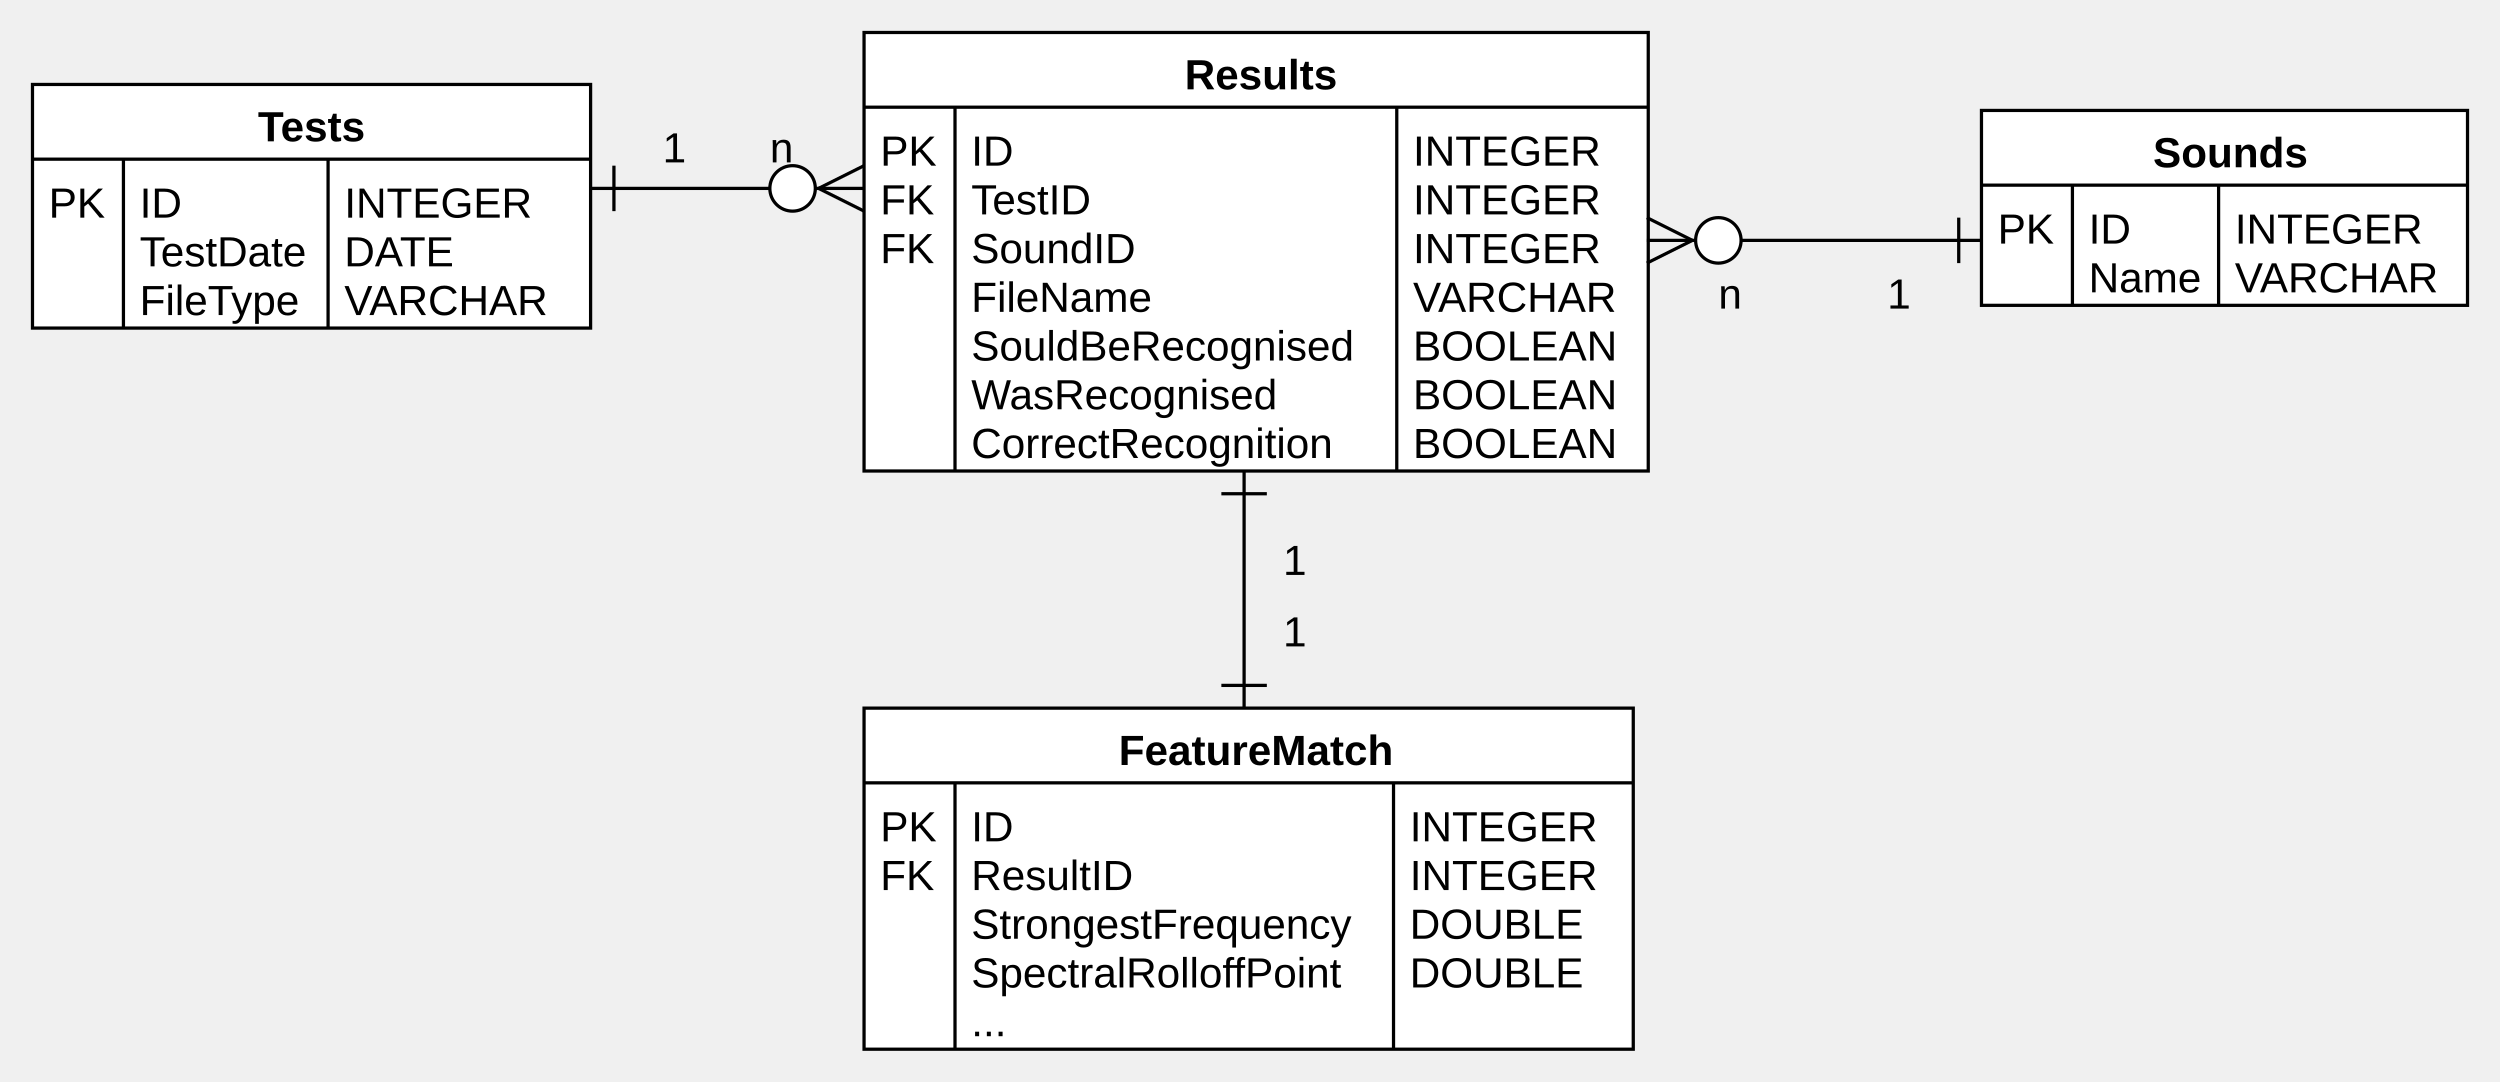
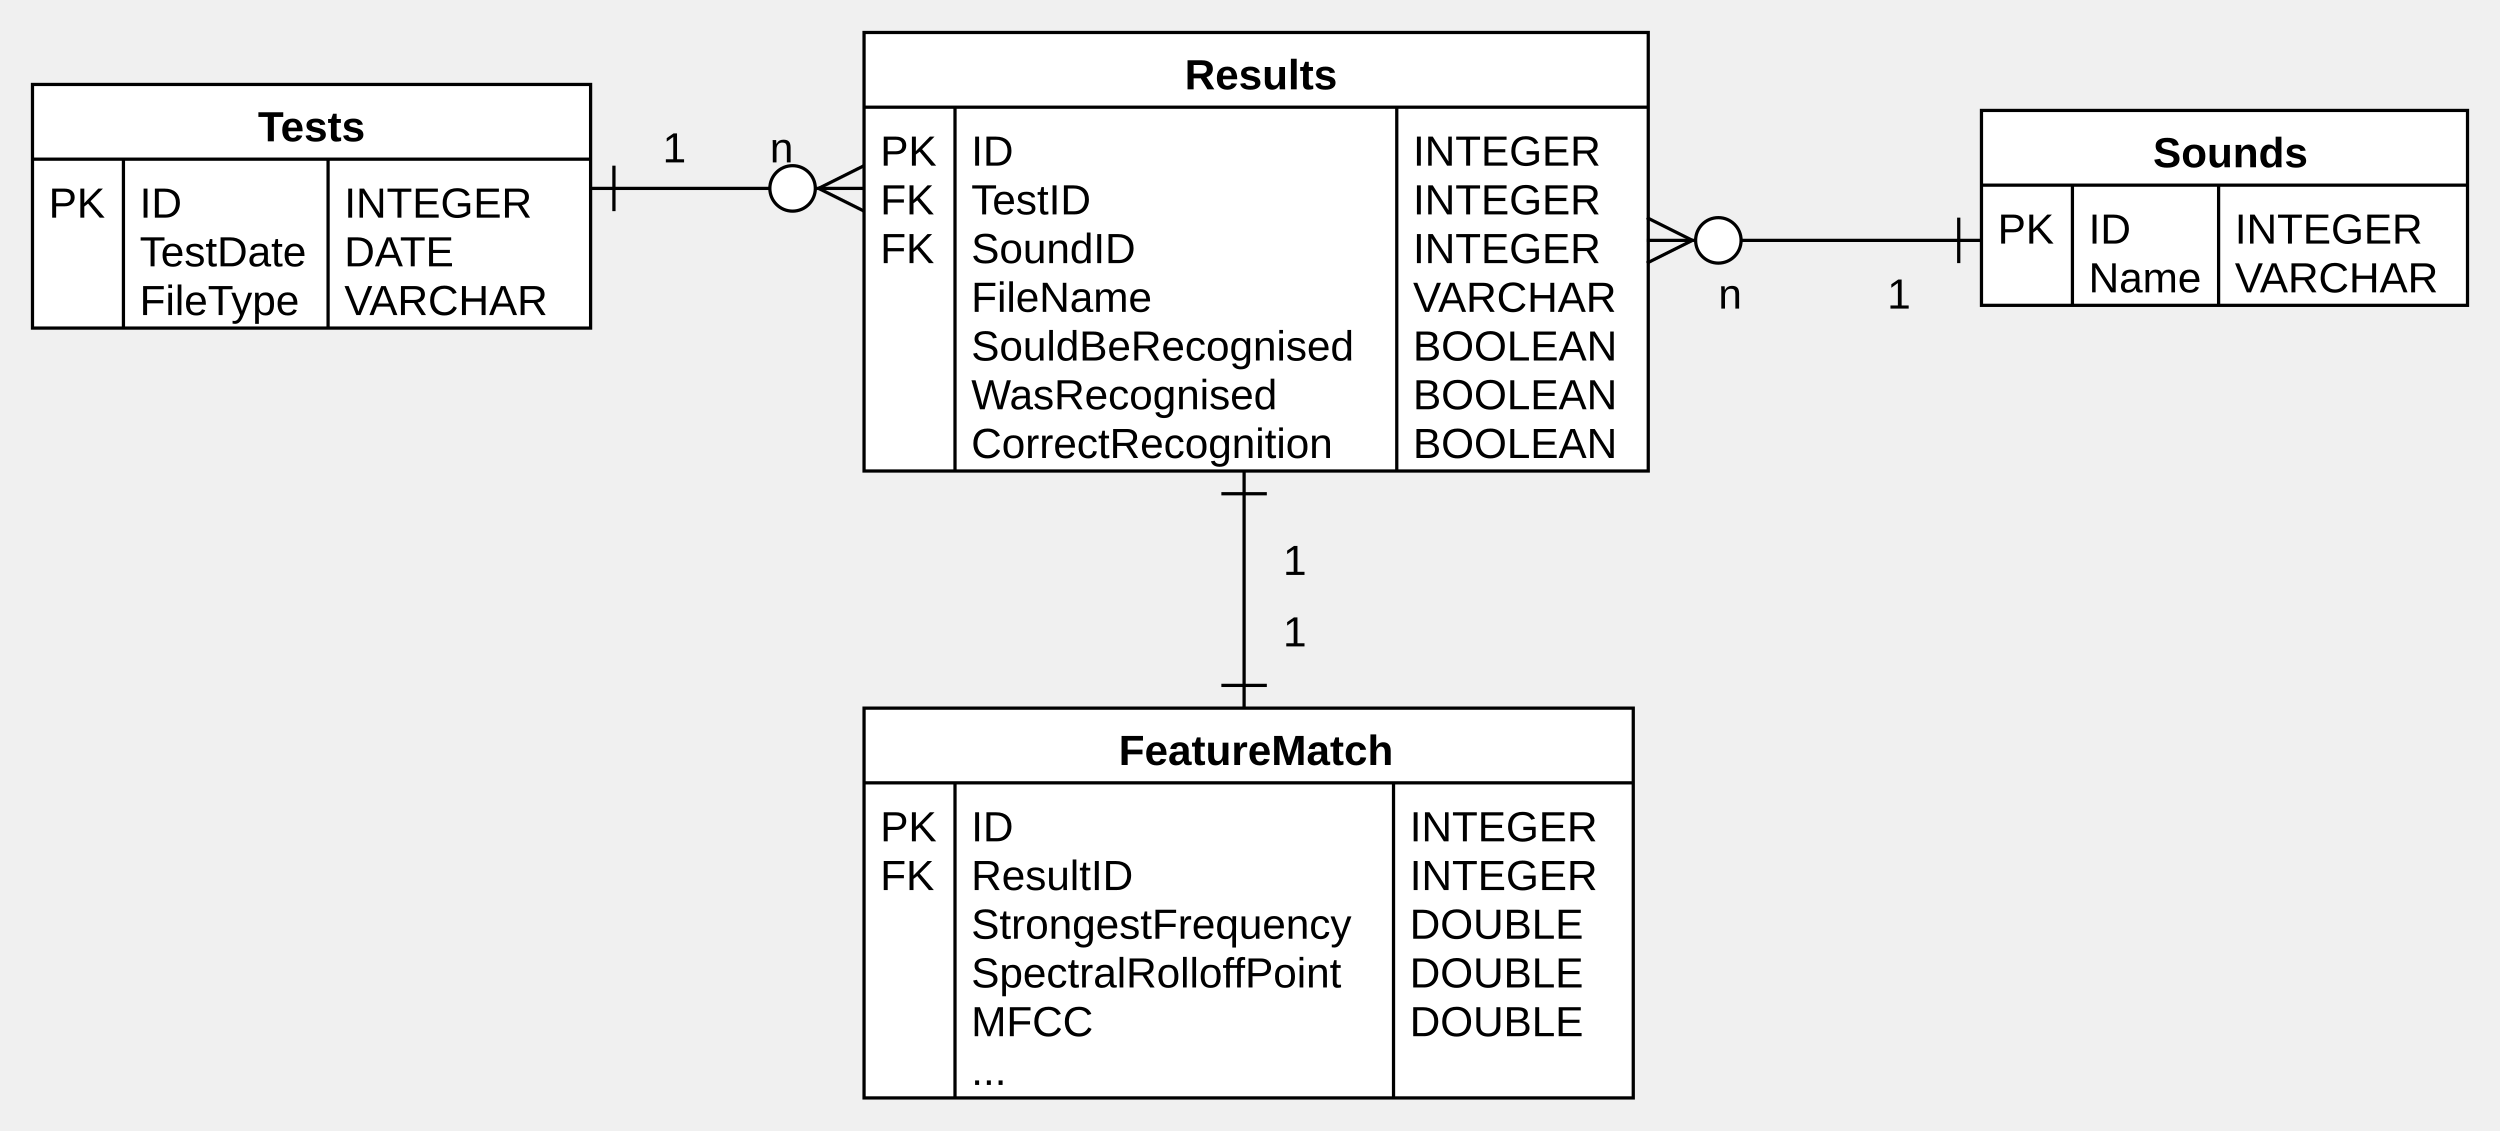
- <svg xmlns="http://www.w3.org/2000/svg" version="1.1" width="769.631" height="333">
+ <svg xmlns="http://www.w3.org/2000/svg" version="1.1" width="769.631" height="348">
  <defs />
  <g>
    <g transform="translate(-22,-22) scale(1,1)">
      <rect fill="#ffffff" stroke="none" x="32" y="48" width="171.816" height="75" />
    </g>
    <g transform="translate(-22,-22) scale(1,1)">
      <path fill="none" stroke="#000000" d="M 32 48 L 203.816 48 L 203.816 123 L 32 123 L 32 48 Z Z" stroke-miterlimit="10" />
    </g>
    <g transform="translate(-22,-22) scale(1,1)">
      <path fill="none" stroke="#000000" d="M 32 71 L 203.816 71" stroke-miterlimit="10" />
    </g>
    <g transform="translate(-22,-22) scale(1,1)">
      <path fill="none" stroke="#000000" d="M 60 71 L 60 123" stroke-miterlimit="10" />
    </g>
    <g transform="translate(-22,-22) scale(1,1)">
      <path fill="none" stroke="#000000" d="M 123 71 L 123 123" stroke-miterlimit="10" />
    </g>
    <g transform="translate(-22,-22) scale(1,1)">
      <g>
        <path fill="none" stroke="none" />
        <text fill="#000000" stroke="none" font-family="Arial" font-size="13px" font-style="normal" font-weight="bold" text-decoration="none" x="101.408" y="65.5">Tests</text>
      </g>
    </g>
    <g transform="translate(-22,-22) scale(1,1)">
      <g>
        <path fill="none" stroke="none" />
        <text fill="#000000" stroke="none" font-family="Arial" font-size="13px" font-style="normal" font-weight="normal" text-decoration="none" x="37" y="89">PK</text>
      </g>
    </g>
    <g transform="translate(-22,-22) scale(1,1)">
      <g>
        <path fill="none" stroke="none" />
        <text fill="#000000" stroke="none" font-family="Arial" font-size="13px" font-style="normal" font-weight="normal" text-decoration="none" x="65" y="89">ID</text>
      </g>
    </g>
    <g transform="translate(-22,-22) scale(1,1)">
      <g>
        <path fill="none" stroke="none" />
        <text fill="#000000" stroke="none" font-family="Arial" font-size="13px" font-style="normal" font-weight="normal" text-decoration="none" x="128" y="89">INTEGER</text>
      </g>
    </g>
    <g transform="translate(-22,-22) scale(1,1)">
      <g>
        <path fill="none" stroke="none" />
        <text fill="#000000" stroke="none" font-family="Arial" font-size="13px" font-style="normal" font-weight="normal" text-decoration="none" x="37" y="104" />
      </g>
    </g>
    <g transform="translate(-22,-22) scale(1,1)">
      <g>
        <path fill="none" stroke="none" />
        <text fill="#000000" stroke="none" font-family="Arial" font-size="13px" font-style="normal" font-weight="normal" text-decoration="none" x="65" y="104">TestDate</text>
      </g>
    </g>
    <g transform="translate(-22,-22) scale(1,1)">
      <g>
        <path fill="none" stroke="none" />
        <text fill="#000000" stroke="none" font-family="Arial" font-size="13px" font-style="normal" font-weight="normal" text-decoration="none" x="128" y="104">DATE</text>
      </g>
    </g>
    <g transform="translate(-22,-22) scale(1,1)">
      <g>
        <path fill="none" stroke="none" />
        <text fill="#000000" stroke="none" font-family="Arial" font-size="13px" font-style="normal" font-weight="normal" text-decoration="none" x="37" y="119" />
      </g>
    </g>
    <g transform="translate(-22,-22) scale(1,1)">
      <g>
        <path fill="none" stroke="none" />
        <text fill="#000000" stroke="none" font-family="Arial" font-size="13px" font-style="normal" font-weight="normal" text-decoration="none" x="65" y="119">FileType</text>
      </g>
    </g>
    <g transform="translate(-22,-22) scale(1,1)">
      <g>
        <path fill="none" stroke="none" />
        <text fill="#000000" stroke="none" font-family="Arial" font-size="13px" font-style="normal" font-weight="normal" text-decoration="none" x="128" y="119">VARCHAR</text>
      </g>
    </g>
    <g transform="translate(-22,-22) scale(1,1)">
      <rect fill="#ffffff" stroke="none" x="288" y="32" width="241.418" height="135" />
    </g>
    <g transform="translate(-22,-22) scale(1,1)">
      <path fill="none" stroke="#000000" d="M 288 32 L 529.418 32 L 529.418 167 L 288 167 L 288 32 Z Z" stroke-miterlimit="10" />
    </g>
    <g transform="translate(-22,-22) scale(1,1)">
      <path fill="none" stroke="#000000" d="M 288 55 L 529.418 55" stroke-miterlimit="10" />
    </g>
    <g transform="translate(-22,-22) scale(1,1)">
      <path fill="none" stroke="#000000" d="M 316 55 L 316 167" stroke-miterlimit="10" />
    </g>
    <g transform="translate(-22,-22) scale(1,1)">
      <path fill="none" stroke="#000000" d="M 452 55 L 452 167" stroke-miterlimit="10" />
    </g>
    <g transform="translate(-22,-22) scale(1,1)">
      <g>
        <path fill="none" stroke="none" />
        <text fill="#000000" stroke="none" font-family="Arial" font-size="13px" font-style="normal" font-weight="bold" text-decoration="none" x="386.709" y="49.5">Results</text>
      </g>
    </g>
    <g transform="translate(-22,-22) scale(1,1)">
      <g>
        <path fill="none" stroke="none" />
        <text fill="#000000" stroke="none" font-family="Arial" font-size="13px" font-style="normal" font-weight="normal" text-decoration="none" x="293" y="73">PK</text>
      </g>
    </g>
    <g transform="translate(-22,-22) scale(1,1)">
      <g>
        <path fill="none" stroke="none" />
        <text fill="#000000" stroke="none" font-family="Arial" font-size="13px" font-style="normal" font-weight="normal" text-decoration="none" x="321" y="73">ID</text>
      </g>
    </g>
    <g transform="translate(-22,-22) scale(1,1)">
      <g>
        <path fill="none" stroke="none" />
        <text fill="#000000" stroke="none" font-family="Arial" font-size="13px" font-style="normal" font-weight="normal" text-decoration="none" x="457" y="73">INTEGER</text>
      </g>
    </g>
    <g transform="translate(-22,-22) scale(1,1)">
      <g>
        <path fill="none" stroke="none" />
        <text fill="#000000" stroke="none" font-family="Arial" font-size="13px" font-style="normal" font-weight="normal" text-decoration="none" x="293" y="88">FK</text>
      </g>
    </g>
    <g transform="translate(-22,-22) scale(1,1)">
      <g>
        <path fill="none" stroke="none" />
        <text fill="#000000" stroke="none" font-family="Arial" font-size="13px" font-style="normal" font-weight="normal" text-decoration="none" x="321" y="88">TestID</text>
      </g>
    </g>
    <g transform="translate(-22,-22) scale(1,1)">
      <g>
        <path fill="none" stroke="none" />
        <text fill="#000000" stroke="none" font-family="Arial" font-size="13px" font-style="normal" font-weight="normal" text-decoration="none" x="457" y="88">INTEGER</text>
      </g>
    </g>
    <g transform="translate(-22,-22) scale(1,1)">
      <g>
        <path fill="none" stroke="none" />
        <text fill="#000000" stroke="none" font-family="Arial" font-size="13px" font-style="normal" font-weight="normal" text-decoration="none" x="293" y="103">FK</text>
      </g>
    </g>
    <g transform="translate(-22,-22) scale(1,1)">
      <g>
        <path fill="none" stroke="none" />
        <text fill="#000000" stroke="none" font-family="Arial" font-size="13px" font-style="normal" font-weight="normal" text-decoration="none" x="321" y="103">SoundID</text>
      </g>
    </g>
    <g transform="translate(-22,-22) scale(1,1)">
      <g>
        <path fill="none" stroke="none" />
        <text fill="#000000" stroke="none" font-family="Arial" font-size="13px" font-style="normal" font-weight="normal" text-decoration="none" x="457" y="103">INTEGER</text>
      </g>
    </g>
    <g transform="translate(-22,-22) scale(1,1)">
      <g>
        <path fill="none" stroke="none" />
        <text fill="#000000" stroke="none" font-family="Arial" font-size="13px" font-style="normal" font-weight="normal" text-decoration="none" x="293" y="118" />
      </g>
    </g>
    <g transform="translate(-22,-22) scale(1,1)">
      <g>
        <path fill="none" stroke="none" />
        <text fill="#000000" stroke="none" font-family="Arial" font-size="13px" font-style="normal" font-weight="normal" text-decoration="none" x="321" y="118">FileName</text>
      </g>
    </g>
    <g transform="translate(-22,-22) scale(1,1)">
      <g>
        <path fill="none" stroke="none" />
        <text fill="#000000" stroke="none" font-family="Arial" font-size="13px" font-style="normal" font-weight="normal" text-decoration="none" x="457" y="118">VARCHAR</text>
      </g>
    </g>
    <g transform="translate(-22,-22) scale(1,1)">
      <g>
        <path fill="none" stroke="none" />
        <text fill="#000000" stroke="none" font-family="Arial" font-size="13px" font-style="normal" font-weight="normal" text-decoration="none" x="293" y="133" />
      </g>
    </g>
    <g transform="translate(-22,-22) scale(1,1)">
      <g>
        <path fill="none" stroke="none" />
        <text fill="#000000" stroke="none" font-family="Arial" font-size="13px" font-style="normal" font-weight="normal" text-decoration="none" x="321" y="133">SouldBeRecognised</text>
      </g>
    </g>
    <g transform="translate(-22,-22) scale(1,1)">
      <g>
        <path fill="none" stroke="none" />
        <text fill="#000000" stroke="none" font-family="Arial" font-size="13px" font-style="normal" font-weight="normal" text-decoration="none" x="457" y="133">BOOLEAN</text>
      </g>
    </g>
    <g transform="translate(-22,-22) scale(1,1)">
      <g>
        <path fill="none" stroke="none" />
        <text fill="#000000" stroke="none" font-family="Arial" font-size="13px" font-style="normal" font-weight="normal" text-decoration="none" x="293" y="148" />
      </g>
    </g>
    <g transform="translate(-22,-22) scale(1,1)">
      <g>
        <path fill="none" stroke="none" />
        <text fill="#000000" stroke="none" font-family="Arial" font-size="13px" font-style="normal" font-weight="normal" text-decoration="none" x="321" y="148">WasRecognised</text>
      </g>
    </g>
    <g transform="translate(-22,-22) scale(1,1)">
      <g>
        <path fill="none" stroke="none" />
        <text fill="#000000" stroke="none" font-family="Arial" font-size="13px" font-style="normal" font-weight="normal" text-decoration="none" x="457" y="148">BOOLEAN</text>
      </g>
    </g>
    <g transform="translate(-22,-22) scale(1,1)">
      <g>
        <path fill="none" stroke="none" />
        <text fill="#000000" stroke="none" font-family="Arial" font-size="13px" font-style="normal" font-weight="normal" text-decoration="none" x="293" y="163" />
      </g>
    </g>
    <g transform="translate(-22,-22) scale(1,1)">
      <g>
        <path fill="none" stroke="none" />
        <text fill="#000000" stroke="none" font-family="Arial" font-size="13px" font-style="normal" font-weight="normal" text-decoration="none" x="321" y="163">CorrectRecognition</text>
      </g>
    </g>
    <g transform="translate(-22,-22) scale(1,1)">
      <g>
        <path fill="none" stroke="none" />
        <text fill="#000000" stroke="none" font-family="Arial" font-size="13px" font-style="normal" font-weight="normal" text-decoration="none" x="457" y="163">BOOLEAN</text>
      </g>
    </g>
    <g transform="translate(-22,-22) scale(1,1)">
      <rect fill="#ffffff" stroke="none" x="632" y="56" width="149.631" height="60" />
    </g>
    <g transform="translate(-22,-22) scale(1,1)">
      <path fill="none" stroke="#000000" d="M 632 56 L 781.631 56 L 781.631 116 L 632 116 L 632 56 Z Z" stroke-miterlimit="10" />
    </g>
    <g transform="translate(-22,-22) scale(1,1)">
      <path fill="none" stroke="#000000" d="M 632 79 L 781.631 79" stroke-miterlimit="10" />
    </g>
    <g transform="translate(-22,-22) scale(1,1)">
      <path fill="none" stroke="#000000" d="M 660 79 L 660 116" stroke-miterlimit="10" />
    </g>
    <g transform="translate(-22,-22) scale(1,1)">
      <path fill="none" stroke="#000000" d="M 705 79 L 705 116" stroke-miterlimit="10" />
    </g>
    <g transform="translate(-22,-22) scale(1,1)">
      <g>
        <path fill="none" stroke="none" />
        <text fill="#000000" stroke="none" font-family="Arial" font-size="13px" font-style="normal" font-weight="bold" text-decoration="none" x="684.815" y="73.5">Sounds</text>
      </g>
    </g>
    <g transform="translate(-22,-22) scale(1,1)">
      <g>
        <path fill="none" stroke="none" />
        <text fill="#000000" stroke="none" font-family="Arial" font-size="13px" font-style="normal" font-weight="normal" text-decoration="none" x="637" y="97">PK</text>
      </g>
    </g>
    <g transform="translate(-22,-22) scale(1,1)">
      <g>
        <path fill="none" stroke="none" />
        <text fill="#000000" stroke="none" font-family="Arial" font-size="13px" font-style="normal" font-weight="normal" text-decoration="none" x="665" y="97">ID</text>
      </g>
    </g>
    <g transform="translate(-22,-22) scale(1,1)">
      <g>
        <path fill="none" stroke="none" />
        <text fill="#000000" stroke="none" font-family="Arial" font-size="13px" font-style="normal" font-weight="normal" text-decoration="none" x="710" y="97">INTEGER</text>
      </g>
    </g>
    <g transform="translate(-22,-22) scale(1,1)">
      <g>
        <path fill="none" stroke="none" />
        <text fill="#000000" stroke="none" font-family="Arial" font-size="13px" font-style="normal" font-weight="normal" text-decoration="none" x="637" y="112" />
      </g>
    </g>
    <g transform="translate(-22,-22) scale(1,1)">
      <g>
        <path fill="none" stroke="none" />
        <text fill="#000000" stroke="none" font-family="Arial" font-size="13px" font-style="normal" font-weight="normal" text-decoration="none" x="665" y="112">Name</text>
      </g>
    </g>
    <g transform="translate(-22,-22) scale(1,1)">
      <g>
        <path fill="none" stroke="none" />
        <text fill="#000000" stroke="none" font-family="Arial" font-size="13px" font-style="normal" font-weight="normal" text-decoration="none" x="710" y="112">VARCHAR</text>
      </g>
    </g>
    <g transform="translate(-22,-22) scale(1,1)">
      <path fill="none" stroke="#000000" d="M 204 80 L 288 80" stroke-miterlimit="10" />
    </g>
    <g transform="translate(-22,-22) scale(1,1)">
      <path fill="none" stroke="#000000" d="M 274 80 L 288 87" stroke-miterlimit="10" />
    </g>
    <g transform="translate(-22,-22) scale(1,1)">
      <path fill="none" stroke="#000000" d="M 274 80 L 288 73" stroke-miterlimit="10" />
    </g>
    <g transform="translate(-22,-22) scale(1,1)">
      <path fill="#FFFFFF" stroke="none" d="M 259 80 C 259 76.134 262.134 73 266 73 C 269.866 73 273 76.134 273 80 C 273 83.866 269.866 87 266 87 C 262.134 87 259 83.866 259 80 Z" />
    </g>
    <g transform="translate(-22,-22) scale(1,1)">
      <path fill="none" stroke="#000000" d="M 259 80 C 259 76.134 262.134 73 266 73 C 269.866 73 273 76.134 273 80 C 273 83.866 269.866 87 266 87 C 262.134 87 259 83.866 259 80 Z" stroke-miterlimit="10" />
    </g>
    <g transform="translate(-22,-22) scale(1,1)">
      <path fill="none" stroke="#000000" d="M 211 73 L 211 87" stroke-miterlimit="10" />
    </g>
    <g transform="translate(-22,-22) scale(1,1)">
      <g>
        <path fill="none" stroke="none" />
        <text fill="#000000" stroke="none" font-family="Arial" font-size="13px" font-style="normal" font-weight="normal" text-decoration="none" x="226" y="72">1</text>
      </g>
    </g>
    <g transform="translate(-22,-22) scale(1,1)">
      <g>
        <path fill="none" stroke="none" />
        <text fill="#000000" stroke="none" font-family="Arial" font-size="13px" font-style="normal" font-weight="normal" text-decoration="none" x="259" y="72">n</text>
      </g>
    </g>
    <g transform="translate(-22,-22) scale(1,1)">
      <path fill="none" stroke="#000000" d="M 632 96 L 529 96" stroke-miterlimit="10" />
    </g>
    <g transform="translate(-22,-22) scale(1,1)">
      <path fill="none" stroke="#000000" d="M 543 96 L 529 89" stroke-miterlimit="10" />
    </g>
    <g transform="translate(-22,-22) scale(1,1)">
      <path fill="none" stroke="#000000" d="M 543 96 L 529 103" stroke-miterlimit="10" />
    </g>
    <g transform="translate(-22,-22) scale(1,1)">
      <path fill="#FFFFFF" stroke="none" d="M 544 96 C 544 92.134 547.134 89 551 89 C 554.866 89 558 92.134 558 96 C 558 99.866 554.866 103 551 103 C 547.134 103 544 99.866 544 96 Z" />
    </g>
    <g transform="translate(-22,-22) scale(1,1)">
      <path fill="none" stroke="#000000" d="M 544 96 C 544 92.134 547.134 89 551 89 C 554.866 89 558 92.134 558 96 C 558 99.866 554.866 103 551 103 C 547.134 103 544 99.866 544 96 Z" stroke-miterlimit="10" />
    </g>
    <g transform="translate(-22,-22) scale(1,1)">
      <path fill="none" stroke="#000000" d="M 625 103 L 625 89" stroke-miterlimit="10" />
    </g>
    <g transform="translate(-22,-22) scale(1,1)">
      <g>
        <path fill="none" stroke="none" />
        <text fill="#000000" stroke="none" font-family="Arial" font-size="13px" font-style="normal" font-weight="normal" text-decoration="none" x="603" y="117">1</text>
      </g>
    </g>
    <g transform="translate(-22,-22) scale(1,1)">
      <g>
        <path fill="none" stroke="none" />
        <text fill="#000000" stroke="none" font-family="Arial" font-size="13px" font-style="normal" font-weight="normal" text-decoration="none" x="551" y="117">n</text>
      </g>
    </g>
    <g transform="translate(-22,-22) scale(1,1)">
-       <rect fill="#ffffff" stroke="none" x="288" y="240" width="236.803" height="105" />
-     </g>
-     <g transform="translate(-22,-22) scale(1,1)">
-       <path fill="none" stroke="#000000" d="M 288 240 L 524.803 240 L 524.803 345 L 288 345 L 288 240 Z Z" stroke-miterlimit="10" />
+       <rect fill="#ffffff" stroke="none" x="288" y="240" width="236.803" height="120" />
+     </g>
+     <g transform="translate(-22,-22) scale(1,1)">
+       <path fill="none" stroke="#000000" d="M 288 240 L 524.803 240 L 524.803 360 L 288 360 L 288 240 Z Z" stroke-miterlimit="10" />
    </g>
    <g transform="translate(-22,-22) scale(1,1)">
      <path fill="none" stroke="#000000" d="M 288 263 L 524.803 263" stroke-miterlimit="10" />
    </g>
    <g transform="translate(-22,-22) scale(1,1)">
-       <path fill="none" stroke="#000000" d="M 316 263 L 316 345" stroke-miterlimit="10" />
-     </g>
-     <g transform="translate(-22,-22) scale(1,1)">
-       <path fill="none" stroke="#000000" d="M 451 263 L 451 345" stroke-miterlimit="10" />
+       <path fill="none" stroke="#000000" d="M 316 263 L 316 360" stroke-miterlimit="10" />
+     </g>
+     <g transform="translate(-22,-22) scale(1,1)">
+       <path fill="none" stroke="#000000" d="M 451 263 L 451 360" stroke-miterlimit="10" />
    </g>
    <g transform="translate(-22,-22) scale(1,1)">
      <g>
        <path fill="none" stroke="none" />
        <text fill="#000000" stroke="none" font-family="Arial" font-size="13px" font-style="normal" font-weight="bold" text-decoration="none" x="366.402" y="257.5">FeatureMatch</text>
      </g>
    </g>
    <g transform="translate(-22,-22) scale(1,1)">
      <g>
        <path fill="none" stroke="none" />
        <text fill="#000000" stroke="none" font-family="Arial" font-size="13px" font-style="normal" font-weight="normal" text-decoration="none" x="293" y="281">PK</text>
      </g>
    </g>
    <g transform="translate(-22,-22) scale(1,1)">
      <g>
        <path fill="none" stroke="none" />
        <text fill="#000000" stroke="none" font-family="Arial" font-size="13px" font-style="normal" font-weight="normal" text-decoration="none" x="321" y="281">ID</text>
      </g>
    </g>
    <g transform="translate(-22,-22) scale(1,1)">
      <g>
        <path fill="none" stroke="none" />
        <text fill="#000000" stroke="none" font-family="Arial" font-size="13px" font-style="normal" font-weight="normal" text-decoration="none" x="456" y="281">INTEGER</text>
      </g>
    </g>
    <g transform="translate(-22,-22) scale(1,1)">
      <g>
        <path fill="none" stroke="none" />
        <text fill="#000000" stroke="none" font-family="Arial" font-size="13px" font-style="normal" font-weight="normal" text-decoration="none" x="293" y="296">FK</text>
      </g>
    </g>
    <g transform="translate(-22,-22) scale(1,1)">
      <g>
        <path fill="none" stroke="none" />
        <text fill="#000000" stroke="none" font-family="Arial" font-size="13px" font-style="normal" font-weight="normal" text-decoration="none" x="321" y="296">ResultID</text>
      </g>
    </g>
    <g transform="translate(-22,-22) scale(1,1)">
      <g>
        <path fill="none" stroke="none" />
        <text fill="#000000" stroke="none" font-family="Arial" font-size="13px" font-style="normal" font-weight="normal" text-decoration="none" x="456" y="296">INTEGER</text>
      </g>
    </g>
    <g transform="translate(-22,-22) scale(1,1)">
      <g>
        <path fill="none" stroke="none" />
        <text fill="#000000" stroke="none" font-family="Arial" font-size="13px" font-style="normal" font-weight="normal" text-decoration="none" x="293" y="311" />
      </g>
    </g>
    <g transform="translate(-22,-22) scale(1,1)">
      <g>
        <path fill="none" stroke="none" />
        <text fill="#000000" stroke="none" font-family="Arial" font-size="13px" font-style="normal" font-weight="normal" text-decoration="none" x="321" y="311">StrongestFrequency</text>
      </g>
    </g>
    <g transform="translate(-22,-22) scale(1,1)">
      <g>
        <path fill="none" stroke="none" />
        <text fill="#000000" stroke="none" font-family="Arial" font-size="13px" font-style="normal" font-weight="normal" text-decoration="none" x="456" y="311">DOUBLE</text>
      </g>
    </g>
    <g transform="translate(-22,-22) scale(1,1)">
      <g>
        <path fill="none" stroke="none" />
        <text fill="#000000" stroke="none" font-family="Arial" font-size="13px" font-style="normal" font-weight="normal" text-decoration="none" x="293" y="326" />
      </g>
    </g>
    <g transform="translate(-22,-22) scale(1,1)">
      <g>
        <path fill="none" stroke="none" />
        <text fill="#000000" stroke="none" font-family="Arial" font-size="13px" font-style="normal" font-weight="normal" text-decoration="none" x="321" y="326">SpectralRolloffPoint</text>
      </g>
    </g>
    <g transform="translate(-22,-22) scale(1,1)">
      <g>
        <path fill="none" stroke="none" />
        <text fill="#000000" stroke="none" font-family="Arial" font-size="13px" font-style="normal" font-weight="normal" text-decoration="none" x="456" y="326">DOUBLE</text>
      </g>
    </g>
    <g transform="translate(-22,-22) scale(1,1)">
      <g>
        <path fill="none" stroke="none" />
        <text fill="#000000" stroke="none" font-family="Arial" font-size="13px" font-style="normal" font-weight="normal" text-decoration="none" x="293" y="341" />
      </g>
    </g>
    <g transform="translate(-22,-22) scale(1,1)">
      <g>
        <path fill="none" stroke="none" />
-         <text fill="#000000" stroke="none" font-family="Arial" font-size="13px" font-style="normal" font-weight="normal" text-decoration="none" x="321" y="341">...</text>
-       </g>
-     </g>
-     <g transform="translate(-22,-22) scale(1,1)">
-       <g>
-         <path fill="none" stroke="none" />
-         <text fill="#000000" stroke="none" font-family="Arial" font-size="13px" font-style="normal" font-weight="normal" text-decoration="none" x="456" y="341" />
+         <text fill="#000000" stroke="none" font-family="Arial" font-size="13px" font-style="normal" font-weight="normal" text-decoration="none" x="321" y="341">MFCC</text>
+       </g>
+     </g>
+     <g transform="translate(-22,-22) scale(1,1)">
+       <g>
+         <path fill="none" stroke="none" />
+         <text fill="#000000" stroke="none" font-family="Arial" font-size="13px" font-style="normal" font-weight="normal" text-decoration="none" x="456" y="341">DOUBLE</text>
+       </g>
+     </g>
+     <g transform="translate(-22,-22) scale(1,1)">
+       <g>
+         <path fill="none" stroke="none" />
+         <text fill="#000000" stroke="none" font-family="Arial" font-size="13px" font-style="normal" font-weight="normal" text-decoration="none" x="293" y="356" />
+       </g>
+     </g>
+     <g transform="translate(-22,-22) scale(1,1)">
+       <g>
+         <path fill="none" stroke="none" />
+         <text fill="#000000" stroke="none" font-family="Arial" font-size="13px" font-style="normal" font-weight="normal" text-decoration="none" x="321" y="356">...</text>
+       </g>
+     </g>
+     <g transform="translate(-22,-22) scale(1,1)">
+       <g>
+         <path fill="none" stroke="none" />
+         <text fill="#000000" stroke="none" font-family="Arial" font-size="13px" font-style="normal" font-weight="normal" text-decoration="none" x="456" y="356" />
      </g>
    </g>
    <g transform="translate(-22,-22) scale(1,1)">
      <path fill="none" stroke="#000000" d="M 405 167 L 405 240" stroke-miterlimit="10" />
    </g>
    <g transform="translate(-22,-22) scale(1,1)">
      <path fill="none" stroke="#000000" d="M 398 233 L 412 233" stroke-miterlimit="10" />
    </g>
    <g transform="translate(-22,-22) scale(1,1)">
      <path fill="none" stroke="#000000" d="M 412 174 L 398 174" stroke-miterlimit="10" />
    </g>
    <g transform="translate(-22,-22) scale(1,1)">
      <g>
        <path fill="none" stroke="none" />
        <text fill="#000000" stroke="none" font-family="Arial" font-size="13px" font-style="normal" font-weight="normal" text-decoration="none" x="417" y="199">1</text>
      </g>
    </g>
    <g transform="translate(-22,-22) scale(1,1)">
      <g>
        <path fill="none" stroke="none" />
        <text fill="#000000" stroke="none" font-family="Arial" font-size="13px" font-style="normal" font-weight="normal" text-decoration="none" x="417" y="221">1</text>
      </g>
    </g>
  </g>
</svg>
